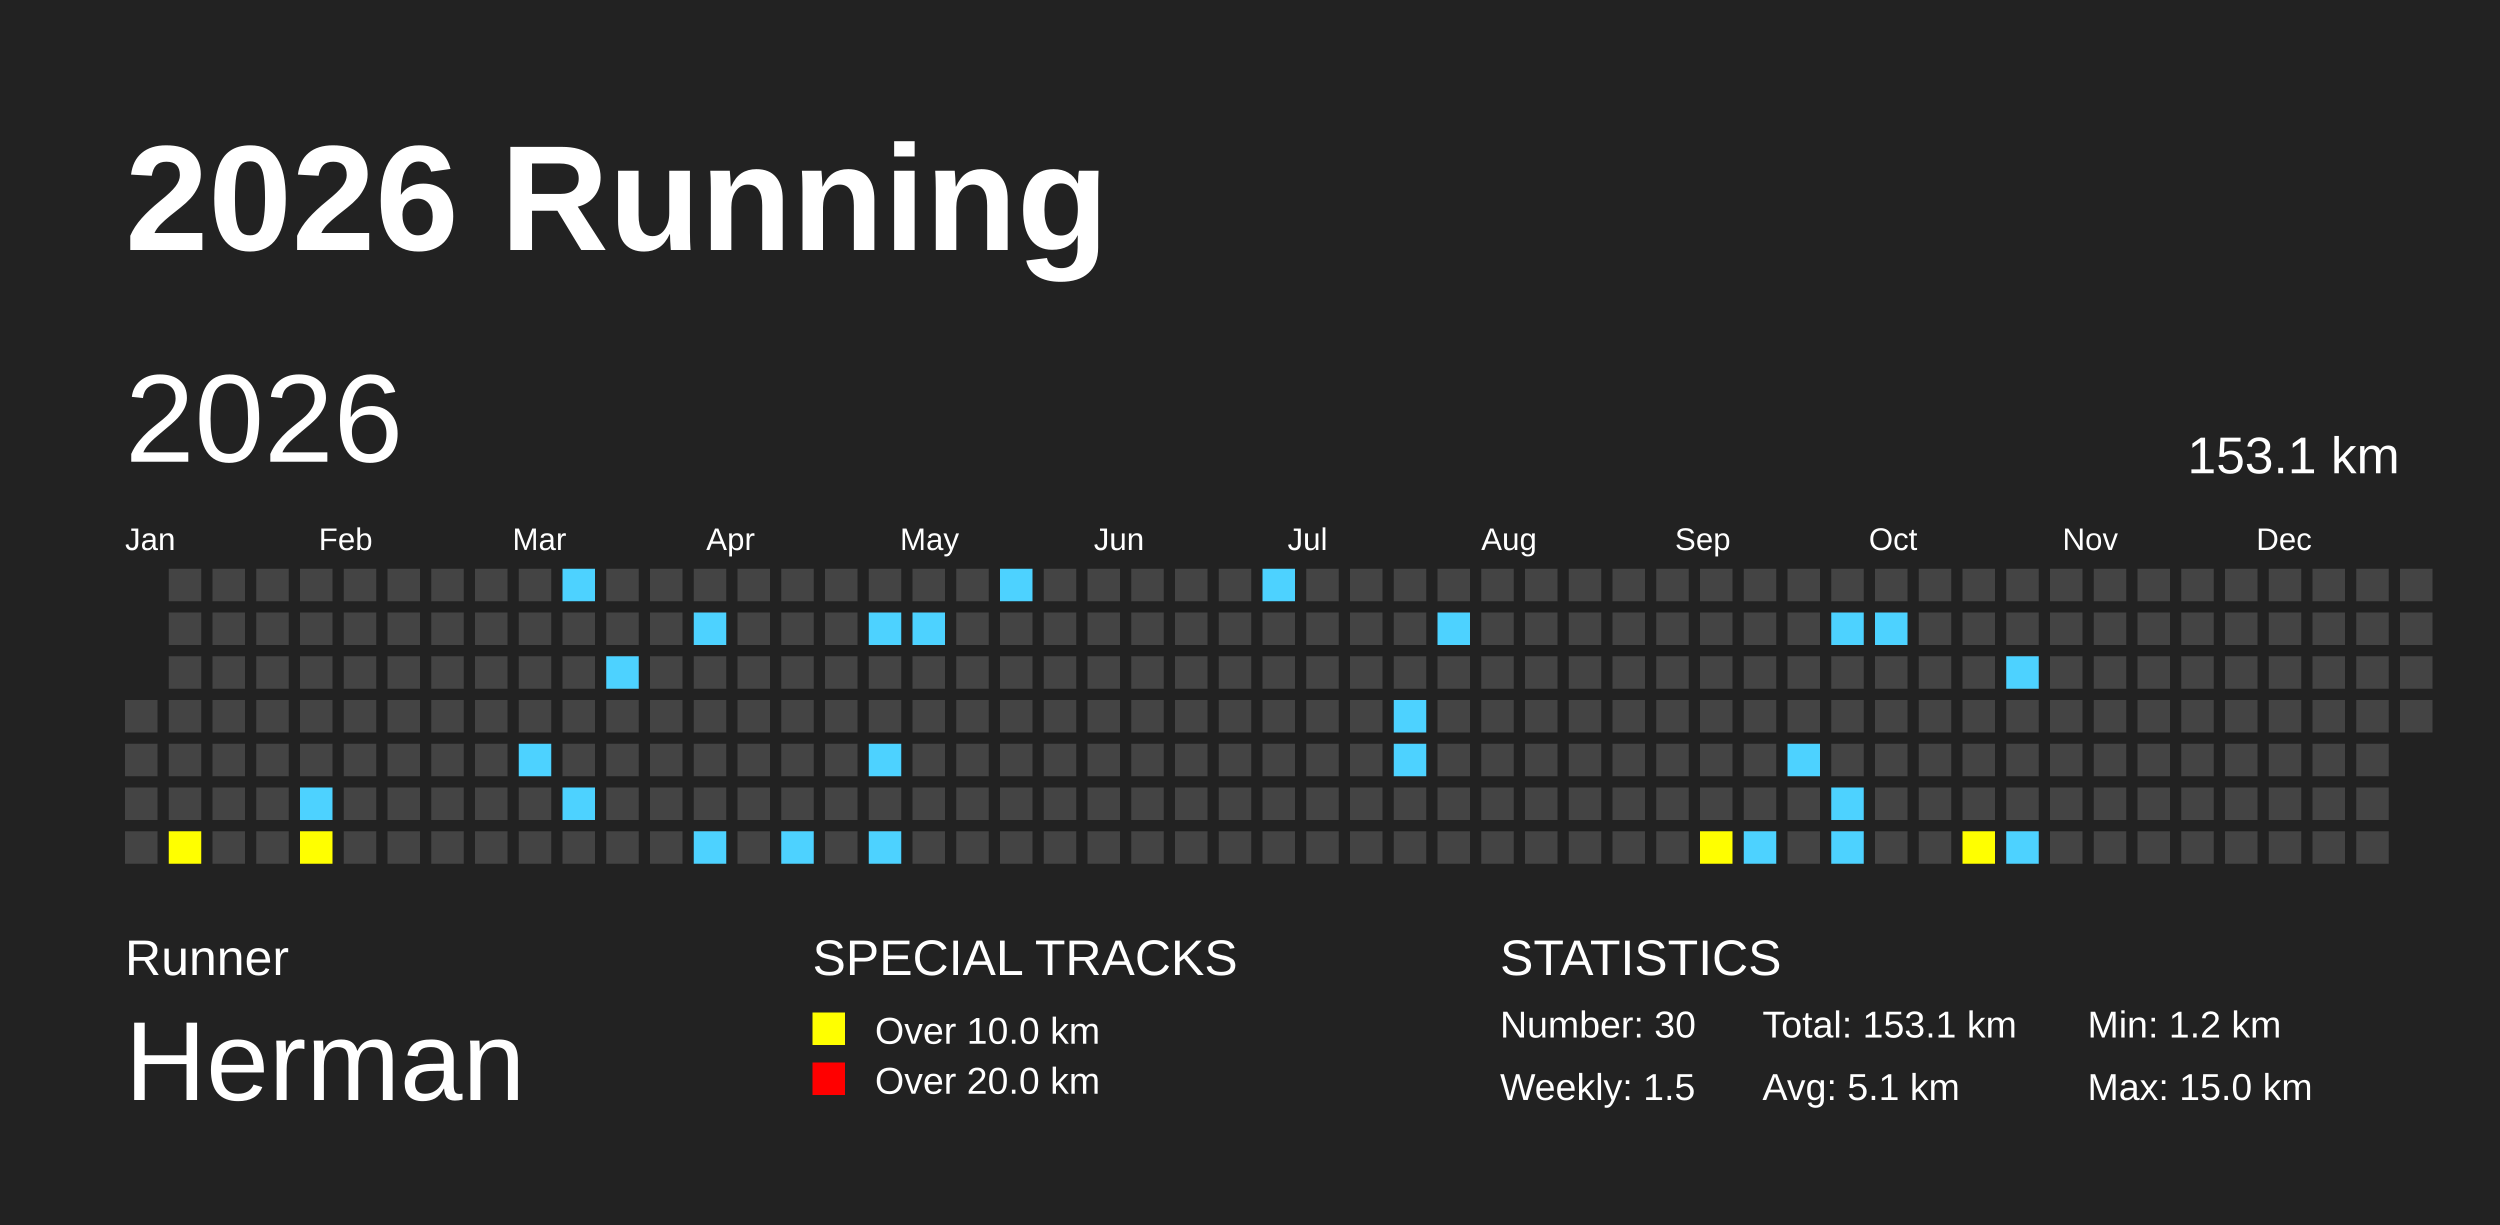
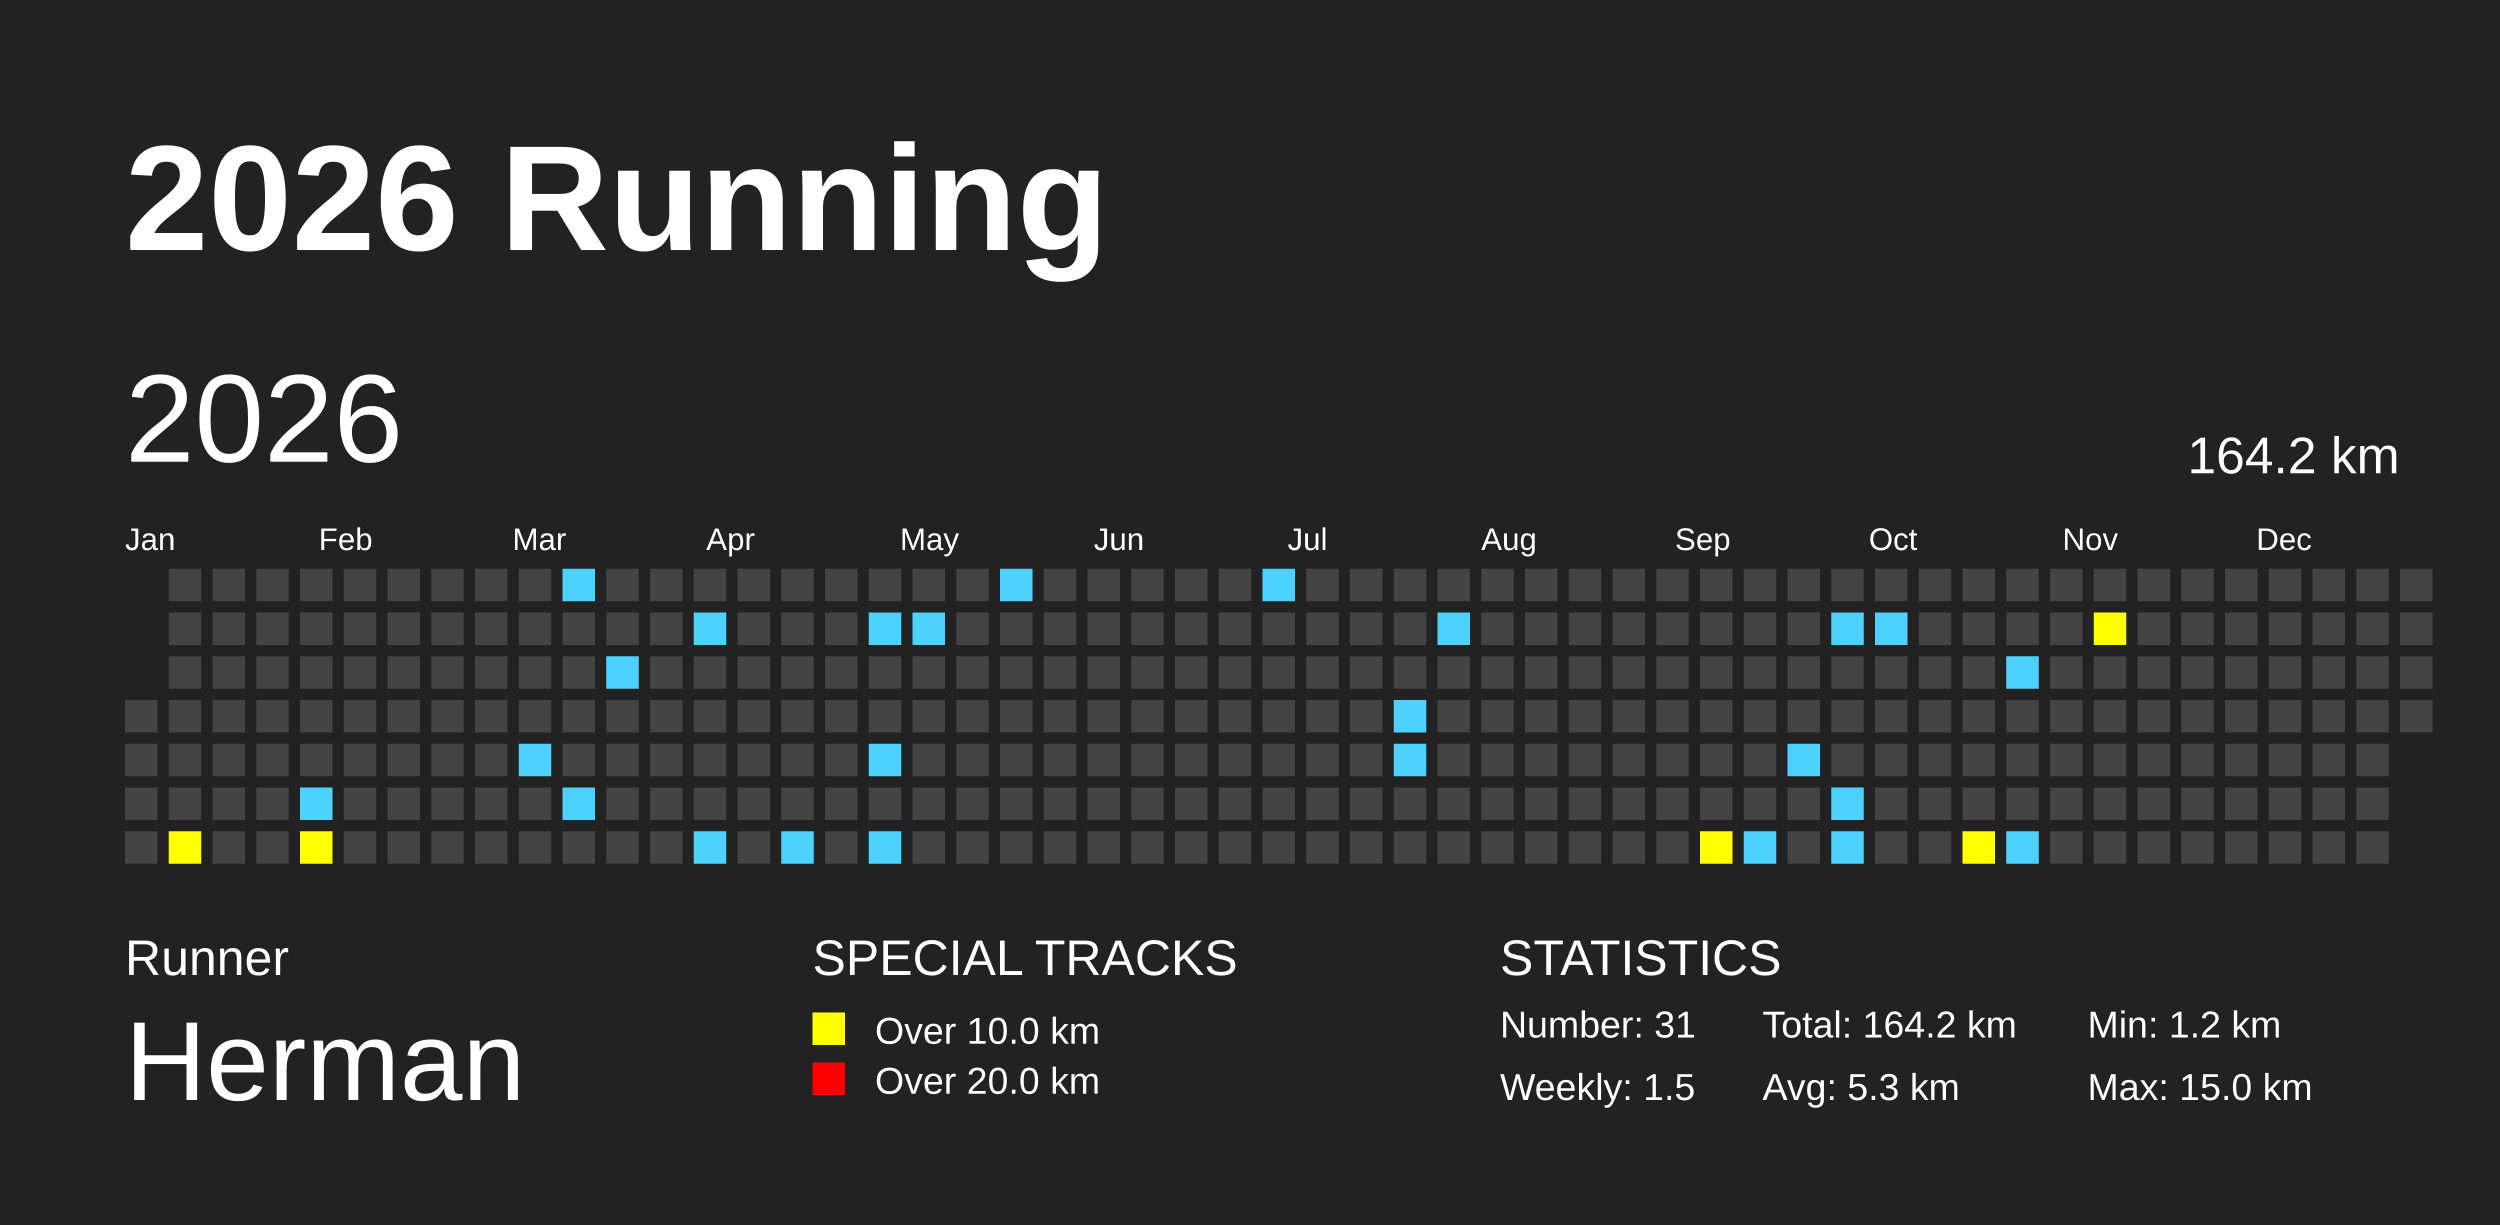
<svg xmlns="http://www.w3.org/2000/svg" baseProfile="full" height="98mm" version="1.1" viewBox="0,0,200,98" width="200mm">
  <defs />
  <rect fill="#222222" height="98" width="200" x="0" y="0" />
  <text fill="#FFFFFF" style="font-size:12px; font-family:Arial; font-weight:bold;" x="10" y="20">2026 Running</text>
  <text fill="#FFFFFF" style="font-size:4px; font-family:Arial" x="10" y="78">Runner</text>
  <text fill="#FFFFFF" style="font-size:9px; font-family:Arial" x="10" y="88">Herman</text>
  <text fill="#FFFFFF" style="font-size:4px; font-family:Arial" x="65" y="78">SPECIAL TRACKS</text>
  <rect fill="yellow" height="2.6" width="2.6" x="65" y="81" />
  <text fill="#FFFFFF" style="font-size:3px; font-family:Arial" x="70" y="83.5">Over 10.0 km</text>
  <rect fill="red" height="2.6" width="2.6" x="65" y="85" />
  <text fill="#FFFFFF" style="font-size:3px; font-family:Arial" x="70" y="87.5">Over 20.0 km</text>
  <text fill="#FFFFFF" style="font-size:4px; font-family:Arial" x="120" y="78">STATISTICS</text>
-   <text fill="#FFFFFF" style="font-size:3px; font-family:Arial" x="120" y="83">Number: 30</text>
+   <text fill="#FFFFFF" style="font-size:3px; font-family:Arial" x="120" y="83">Number: 31</text>
  <text fill="#FFFFFF" style="font-size:3px; font-family:Arial" x="120" y="88">Weekly: 1.5</text>
-   <text fill="#FFFFFF" style="font-size:3px; font-family:Arial" x="141" y="83">Total: 153.1 km</text>
-   <text fill="#FFFFFF" style="font-size:3px; font-family:Arial" x="141" y="88">Avg: 5.1 km</text>
+   <text fill="#FFFFFF" style="font-size:3px; font-family:Arial" x="141" y="83">Total: 164.2 km</text>
+   <text fill="#FFFFFF" style="font-size:3px; font-family:Arial" x="141" y="88">Avg: 5.3 km</text>
  <text fill="#FFFFFF" style="font-size:3px; font-family:Arial" x="167" y="83">Min: 1.2 km</text>
  <text fill="#FFFFFF" style="font-size:3px; font-family:Arial" x="167" y="88">Max: 15.0 km</text>
  <text dominant-baseline="hanging" fill="#FFFFFF" style="font-size:10.0px; font-family:Arial;" x="10" y="30">2026</text>
-   <text dominant-baseline="hanging" fill="#FFFFFF" style="font-size:4.125px; font-family:Arial;" x="175" y="35">153.1 km</text>
+   <text dominant-baseline="hanging" fill="#FFFFFF" style="font-size:4.125px; font-family:Arial;" x="175" y="35">164.2 km</text>
  <text fill="#FFFFFF" style="font-size:2.5px; font-family:Arial" x="10.0" y="44">Jan</text>
  <text fill="#FFFFFF" style="font-size:2.5px; font-family:Arial" x="25.5" y="44">Feb</text>
  <text fill="#FFFFFF" style="font-size:2.5px; font-family:Arial" x="41.0" y="44">Mar</text>
  <text fill="#FFFFFF" style="font-size:2.5px; font-family:Arial" x="56.5" y="44">Apr</text>
  <text fill="#FFFFFF" style="font-size:2.5px; font-family:Arial" x="72.0" y="44">May</text>
  <text fill="#FFFFFF" style="font-size:2.5px; font-family:Arial" x="87.5" y="44">Jun</text>
  <text fill="#FFFFFF" style="font-size:2.5px; font-family:Arial" x="103.0" y="44">Jul</text>
  <text fill="#FFFFFF" style="font-size:2.5px; font-family:Arial" x="118.5" y="44">Aug</text>
  <text fill="#FFFFFF" style="font-size:2.5px; font-family:Arial" x="134.0" y="44">Sep</text>
  <text fill="#FFFFFF" style="font-size:2.5px; font-family:Arial" x="149.5" y="44">Oct</text>
  <text fill="#FFFFFF" style="font-size:2.5px; font-family:Arial" x="165.0" y="44">Nov</text>
  <text fill="#FFFFFF" style="font-size:2.5px; font-family:Arial" x="180.5" y="44">Dec</text>
  <rect fill="#444444" height="2.6" width="2.6" x="10.0" y="56.0" />
  <rect fill="#444444" height="2.6" width="2.6" x="10.0" y="59.5" />
  <rect fill="#444444" height="2.6" width="2.6" x="10.0" y="63.0" />
  <rect fill="#444444" height="2.6" width="2.6" x="10.0" y="66.5" />
  <rect fill="#444444" height="2.6" width="2.6" x="13.5" y="45.5" />
  <rect fill="#444444" height="2.6" width="2.6" x="13.5" y="49.0" />
  <rect fill="#444444" height="2.6" width="2.6" x="13.5" y="52.5" />
  <rect fill="#444444" height="2.6" width="2.6" x="13.5" y="56.0" />
  <rect fill="#444444" height="2.6" width="2.6" x="13.5" y="59.5" />
  <rect fill="#444444" height="2.6" width="2.6" x="13.5" y="63.0" />
  <rect fill="yellow" height="2.6" width="2.6" x="13.5" y="66.5" />
  <rect fill="#444444" height="2.6" width="2.6" x="17.0" y="45.5" />
  <rect fill="#444444" height="2.6" width="2.6" x="17.0" y="49.0" />
  <rect fill="#444444" height="2.6" width="2.6" x="17.0" y="52.5" />
  <rect fill="#444444" height="2.6" width="2.6" x="17.0" y="56.0" />
  <rect fill="#444444" height="2.6" width="2.6" x="17.0" y="59.5" />
  <rect fill="#444444" height="2.6" width="2.6" x="17.0" y="63.0" />
  <rect fill="#444444" height="2.6" width="2.6" x="17.0" y="66.5" />
  <rect fill="#444444" height="2.6" width="2.6" x="20.5" y="45.5" />
  <rect fill="#444444" height="2.6" width="2.6" x="20.5" y="49.0" />
  <rect fill="#444444" height="2.6" width="2.6" x="20.5" y="52.5" />
  <rect fill="#444444" height="2.6" width="2.6" x="20.5" y="56.0" />
  <rect fill="#444444" height="2.6" width="2.6" x="20.5" y="59.5" />
  <rect fill="#444444" height="2.6" width="2.6" x="20.5" y="63.0" />
  <rect fill="#444444" height="2.6" width="2.6" x="20.5" y="66.5" />
  <rect fill="#444444" height="2.6" width="2.6" x="24.0" y="45.5" />
  <rect fill="#444444" height="2.6" width="2.6" x="24.0" y="49.0" />
  <rect fill="#444444" height="2.6" width="2.6" x="24.0" y="52.5" />
  <rect fill="#444444" height="2.6" width="2.6" x="24.0" y="56.0" />
  <rect fill="#444444" height="2.6" width="2.6" x="24.0" y="59.5" />
  <rect fill="#4DD2FF" height="2.6" width="2.6" x="24.0" y="63.0" />
  <rect fill="yellow" height="2.6" width="2.6" x="24.0" y="66.5" />
  <rect fill="#444444" height="2.6" width="2.6" x="27.5" y="45.5" />
  <rect fill="#444444" height="2.6" width="2.6" x="27.5" y="49.0" />
  <rect fill="#444444" height="2.6" width="2.6" x="27.5" y="52.5" />
  <rect fill="#444444" height="2.6" width="2.6" x="27.5" y="56.0" />
  <rect fill="#444444" height="2.6" width="2.6" x="27.5" y="59.5" />
  <rect fill="#444444" height="2.6" width="2.6" x="27.5" y="63.0" />
  <rect fill="#444444" height="2.6" width="2.6" x="27.5" y="66.5" />
  <rect fill="#444444" height="2.6" width="2.6" x="31.0" y="45.5" />
  <rect fill="#444444" height="2.6" width="2.6" x="31.0" y="49.0" />
  <rect fill="#444444" height="2.6" width="2.6" x="31.0" y="52.5" />
  <rect fill="#444444" height="2.6" width="2.6" x="31.0" y="56.0" />
  <rect fill="#444444" height="2.6" width="2.6" x="31.0" y="59.5" />
  <rect fill="#444444" height="2.6" width="2.6" x="31.0" y="63.0" />
  <rect fill="#444444" height="2.6" width="2.6" x="31.0" y="66.5" />
  <rect fill="#444444" height="2.6" width="2.6" x="34.5" y="45.5" />
  <rect fill="#444444" height="2.6" width="2.6" x="34.5" y="49.0" />
  <rect fill="#444444" height="2.6" width="2.6" x="34.5" y="52.5" />
  <rect fill="#444444" height="2.6" width="2.6" x="34.5" y="56.0" />
  <rect fill="#444444" height="2.6" width="2.6" x="34.5" y="59.5" />
  <rect fill="#444444" height="2.6" width="2.6" x="34.5" y="63.0" />
  <rect fill="#444444" height="2.6" width="2.6" x="34.5" y="66.5" />
  <rect fill="#444444" height="2.6" width="2.6" x="38.0" y="45.5" />
  <rect fill="#444444" height="2.6" width="2.6" x="38.0" y="49.0" />
  <rect fill="#444444" height="2.6" width="2.6" x="38.0" y="52.5" />
  <rect fill="#444444" height="2.6" width="2.6" x="38.0" y="56.0" />
  <rect fill="#444444" height="2.6" width="2.6" x="38.0" y="59.5" />
  <rect fill="#444444" height="2.6" width="2.6" x="38.0" y="63.0" />
  <rect fill="#444444" height="2.6" width="2.6" x="38.0" y="66.5" />
  <rect fill="#444444" height="2.6" width="2.6" x="41.5" y="45.5" />
  <rect fill="#444444" height="2.6" width="2.6" x="41.5" y="49.0" />
  <rect fill="#444444" height="2.6" width="2.6" x="41.5" y="52.5" />
  <rect fill="#444444" height="2.6" width="2.6" x="41.5" y="56.0" />
  <rect fill="#4DD2FF" height="2.6" width="2.6" x="41.5" y="59.5" />
  <rect fill="#444444" height="2.6" width="2.6" x="41.5" y="63.0" />
  <rect fill="#444444" height="2.6" width="2.6" x="41.5" y="66.5" />
  <rect fill="#4DD2FF" height="2.6" width="2.6" x="45.0" y="45.5" />
  <rect fill="#444444" height="2.6" width="2.6" x="45.0" y="49.0" />
  <rect fill="#444444" height="2.6" width="2.6" x="45.0" y="52.5" />
  <rect fill="#444444" height="2.6" width="2.6" x="45.0" y="56.0" />
  <rect fill="#444444" height="2.6" width="2.6" x="45.0" y="59.5" />
  <rect fill="#4DD2FF" height="2.6" width="2.6" x="45.0" y="63.0" />
  <rect fill="#444444" height="2.6" width="2.6" x="45.0" y="66.5" />
  <rect fill="#444444" height="2.6" width="2.6" x="48.5" y="45.5" />
  <rect fill="#444444" height="2.6" width="2.6" x="48.5" y="49.0" />
  <rect fill="#4DD2FF" height="2.6" width="2.6" x="48.5" y="52.5" />
  <rect fill="#444444" height="2.6" width="2.6" x="48.5" y="56.0" />
  <rect fill="#444444" height="2.6" width="2.6" x="48.5" y="59.5" />
  <rect fill="#444444" height="2.6" width="2.6" x="48.5" y="63.0" />
  <rect fill="#444444" height="2.6" width="2.6" x="48.5" y="66.5" />
  <rect fill="#444444" height="2.6" width="2.6" x="52.0" y="45.5" />
  <rect fill="#444444" height="2.6" width="2.6" x="52.0" y="49.0" />
  <rect fill="#444444" height="2.6" width="2.6" x="52.0" y="52.5" />
  <rect fill="#444444" height="2.6" width="2.6" x="52.0" y="56.0" />
  <rect fill="#444444" height="2.6" width="2.6" x="52.0" y="59.5" />
  <rect fill="#444444" height="2.6" width="2.6" x="52.0" y="63.0" />
  <rect fill="#444444" height="2.6" width="2.6" x="52.0" y="66.5" />
  <rect fill="#444444" height="2.6" width="2.6" x="55.5" y="45.5" />
  <rect fill="#4DD2FF" height="2.6" width="2.6" x="55.5" y="49.0" />
  <rect fill="#444444" height="2.6" width="2.6" x="55.5" y="52.5" />
  <rect fill="#444444" height="2.6" width="2.6" x="55.5" y="56.0" />
  <rect fill="#444444" height="2.6" width="2.6" x="55.5" y="59.5" />
  <rect fill="#444444" height="2.6" width="2.6" x="55.5" y="63.0" />
  <rect fill="#4DD2FF" height="2.6" width="2.6" x="55.5" y="66.5" />
  <rect fill="#444444" height="2.6" width="2.6" x="59.0" y="45.5" />
  <rect fill="#444444" height="2.6" width="2.6" x="59.0" y="49.0" />
  <rect fill="#444444" height="2.6" width="2.6" x="59.0" y="52.5" />
  <rect fill="#444444" height="2.6" width="2.6" x="59.0" y="56.0" />
  <rect fill="#444444" height="2.6" width="2.6" x="59.0" y="59.5" />
  <rect fill="#444444" height="2.6" width="2.6" x="59.0" y="63.0" />
  <rect fill="#444444" height="2.6" width="2.6" x="59.0" y="66.5" />
  <rect fill="#444444" height="2.6" width="2.6" x="62.5" y="45.5" />
  <rect fill="#444444" height="2.6" width="2.6" x="62.5" y="49.0" />
  <rect fill="#444444" height="2.6" width="2.6" x="62.5" y="52.5" />
  <rect fill="#444444" height="2.6" width="2.6" x="62.5" y="56.0" />
  <rect fill="#444444" height="2.6" width="2.6" x="62.5" y="59.5" />
  <rect fill="#444444" height="2.6" width="2.6" x="62.5" y="63.0" />
  <rect fill="#4DD2FF" height="2.6" width="2.6" x="62.5" y="66.5" />
  <rect fill="#444444" height="2.6" width="2.6" x="66.0" y="45.5" />
  <rect fill="#444444" height="2.6" width="2.6" x="66.0" y="49.0" />
  <rect fill="#444444" height="2.6" width="2.6" x="66.0" y="52.5" />
  <rect fill="#444444" height="2.6" width="2.6" x="66.0" y="56.0" />
  <rect fill="#444444" height="2.6" width="2.6" x="66.0" y="59.5" />
  <rect fill="#444444" height="2.6" width="2.6" x="66.0" y="63.0" />
  <rect fill="#444444" height="2.6" width="2.6" x="66.0" y="66.5" />
  <rect fill="#444444" height="2.6" width="2.6" x="69.5" y="45.5" />
  <rect fill="#4DD2FF" height="2.6" width="2.6" x="69.5" y="49.0" />
  <rect fill="#444444" height="2.6" width="2.6" x="69.5" y="52.5" />
  <rect fill="#444444" height="2.6" width="2.6" x="69.5" y="56.0" />
  <rect fill="#4DD2FF" height="2.6" width="2.6" x="69.5" y="59.5" />
  <rect fill="#444444" height="2.6" width="2.6" x="69.5" y="63.0" />
  <rect fill="#4DD2FF" height="2.6" width="2.6" x="69.5" y="66.5" />
  <rect fill="#444444" height="2.6" width="2.6" x="73.0" y="45.5" />
  <rect fill="#4DD2FF" height="2.6" width="2.6" x="73.0" y="49.0" />
  <rect fill="#444444" height="2.6" width="2.6" x="73.0" y="52.5" />
  <rect fill="#444444" height="2.6" width="2.6" x="73.0" y="56.0" />
  <rect fill="#444444" height="2.6" width="2.6" x="73.0" y="59.5" />
  <rect fill="#444444" height="2.6" width="2.6" x="73.0" y="63.0" />
  <rect fill="#444444" height="2.6" width="2.6" x="73.0" y="66.5" />
  <rect fill="#444444" height="2.6" width="2.6" x="76.5" y="45.5" />
  <rect fill="#444444" height="2.6" width="2.6" x="76.5" y="49.0" />
  <rect fill="#444444" height="2.6" width="2.6" x="76.5" y="52.5" />
  <rect fill="#444444" height="2.6" width="2.6" x="76.5" y="56.0" />
  <rect fill="#444444" height="2.6" width="2.6" x="76.5" y="59.5" />
  <rect fill="#444444" height="2.6" width="2.6" x="76.5" y="63.0" />
  <rect fill="#444444" height="2.6" width="2.6" x="76.5" y="66.5" />
  <rect fill="#4DD2FF" height="2.6" width="2.6" x="80.0" y="45.5" />
  <rect fill="#444444" height="2.6" width="2.6" x="80.0" y="49.0" />
  <rect fill="#444444" height="2.6" width="2.6" x="80.0" y="52.5" />
  <rect fill="#444444" height="2.6" width="2.6" x="80.0" y="56.0" />
  <rect fill="#444444" height="2.6" width="2.6" x="80.0" y="59.5" />
  <rect fill="#444444" height="2.6" width="2.6" x="80.0" y="63.0" />
  <rect fill="#444444" height="2.6" width="2.6" x="80.0" y="66.5" />
  <rect fill="#444444" height="2.6" width="2.6" x="83.5" y="45.5" />
  <rect fill="#444444" height="2.6" width="2.6" x="83.5" y="49.0" />
  <rect fill="#444444" height="2.6" width="2.6" x="83.5" y="52.5" />
  <rect fill="#444444" height="2.6" width="2.6" x="83.5" y="56.0" />
  <rect fill="#444444" height="2.6" width="2.6" x="83.5" y="59.5" />
  <rect fill="#444444" height="2.6" width="2.6" x="83.5" y="63.0" />
  <rect fill="#444444" height="2.6" width="2.6" x="83.5" y="66.5" />
  <rect fill="#444444" height="2.6" width="2.6" x="87.0" y="45.5" />
  <rect fill="#444444" height="2.6" width="2.6" x="87.0" y="49.0" />
  <rect fill="#444444" height="2.6" width="2.6" x="87.0" y="52.5" />
  <rect fill="#444444" height="2.6" width="2.6" x="87.0" y="56.0" />
  <rect fill="#444444" height="2.6" width="2.6" x="87.0" y="59.5" />
  <rect fill="#444444" height="2.6" width="2.6" x="87.0" y="63.0" />
  <rect fill="#444444" height="2.6" width="2.6" x="87.0" y="66.5" />
  <rect fill="#444444" height="2.6" width="2.6" x="90.5" y="45.5" />
  <rect fill="#444444" height="2.6" width="2.6" x="90.5" y="49.0" />
  <rect fill="#444444" height="2.6" width="2.6" x="90.5" y="52.5" />
  <rect fill="#444444" height="2.6" width="2.6" x="90.5" y="56.0" />
  <rect fill="#444444" height="2.6" width="2.6" x="90.5" y="59.5" />
  <rect fill="#444444" height="2.6" width="2.6" x="90.5" y="63.0" />
  <rect fill="#444444" height="2.6" width="2.6" x="90.5" y="66.5" />
  <rect fill="#444444" height="2.6" width="2.6" x="94.0" y="45.5" />
  <rect fill="#444444" height="2.6" width="2.6" x="94.0" y="49.0" />
  <rect fill="#444444" height="2.6" width="2.6" x="94.0" y="52.5" />
  <rect fill="#444444" height="2.6" width="2.6" x="94.0" y="56.0" />
  <rect fill="#444444" height="2.6" width="2.6" x="94.0" y="59.5" />
  <rect fill="#444444" height="2.6" width="2.6" x="94.0" y="63.0" />
  <rect fill="#444444" height="2.6" width="2.6" x="94.0" y="66.5" />
  <rect fill="#444444" height="2.6" width="2.6" x="97.5" y="45.5" />
  <rect fill="#444444" height="2.6" width="2.6" x="97.5" y="49.0" />
  <rect fill="#444444" height="2.6" width="2.6" x="97.5" y="52.5" />
  <rect fill="#444444" height="2.6" width="2.6" x="97.5" y="56.0" />
  <rect fill="#444444" height="2.6" width="2.6" x="97.5" y="59.5" />
  <rect fill="#444444" height="2.6" width="2.6" x="97.5" y="63.0" />
  <rect fill="#444444" height="2.6" width="2.6" x="97.5" y="66.5" />
  <rect fill="#4DD2FF" height="2.6" width="2.6" x="101.0" y="45.5" />
  <rect fill="#444444" height="2.6" width="2.6" x="101.0" y="49.0" />
  <rect fill="#444444" height="2.6" width="2.6" x="101.0" y="52.5" />
  <rect fill="#444444" height="2.6" width="2.6" x="101.0" y="56.0" />
  <rect fill="#444444" height="2.6" width="2.6" x="101.0" y="59.5" />
  <rect fill="#444444" height="2.6" width="2.6" x="101.0" y="63.0" />
  <rect fill="#444444" height="2.6" width="2.6" x="101.0" y="66.5" />
  <rect fill="#444444" height="2.6" width="2.6" x="104.5" y="45.5" />
  <rect fill="#444444" height="2.6" width="2.6" x="104.5" y="49.0" />
  <rect fill="#444444" height="2.6" width="2.6" x="104.5" y="52.5" />
  <rect fill="#444444" height="2.6" width="2.6" x="104.5" y="56.0" />
  <rect fill="#444444" height="2.6" width="2.6" x="104.5" y="59.5" />
  <rect fill="#444444" height="2.6" width="2.6" x="104.5" y="63.0" />
  <rect fill="#444444" height="2.6" width="2.6" x="104.5" y="66.5" />
  <rect fill="#444444" height="2.6" width="2.6" x="108.0" y="45.5" />
  <rect fill="#444444" height="2.6" width="2.6" x="108.0" y="49.0" />
  <rect fill="#444444" height="2.6" width="2.6" x="108.0" y="52.5" />
  <rect fill="#444444" height="2.6" width="2.6" x="108.0" y="56.0" />
  <rect fill="#444444" height="2.6" width="2.6" x="108.0" y="59.5" />
  <rect fill="#444444" height="2.6" width="2.6" x="108.0" y="63.0" />
  <rect fill="#444444" height="2.6" width="2.6" x="108.0" y="66.5" />
  <rect fill="#444444" height="2.6" width="2.6" x="111.5" y="45.5" />
  <rect fill="#444444" height="2.6" width="2.6" x="111.5" y="49.0" />
  <rect fill="#444444" height="2.6" width="2.6" x="111.5" y="52.5" />
  <rect fill="#4DD2FF" height="2.6" width="2.6" x="111.5" y="56.0" />
  <rect fill="#4DD2FF" height="2.6" width="2.6" x="111.5" y="59.5" />
  <rect fill="#444444" height="2.6" width="2.6" x="111.5" y="63.0" />
  <rect fill="#444444" height="2.6" width="2.6" x="111.5" y="66.5" />
  <rect fill="#444444" height="2.6" width="2.6" x="115.0" y="45.5" />
  <rect fill="#4DD2FF" height="2.6" width="2.6" x="115.0" y="49.0" />
  <rect fill="#444444" height="2.6" width="2.6" x="115.0" y="52.5" />
  <rect fill="#444444" height="2.6" width="2.6" x="115.0" y="56.0" />
  <rect fill="#444444" height="2.6" width="2.6" x="115.0" y="59.5" />
  <rect fill="#444444" height="2.6" width="2.6" x="115.0" y="63.0" />
  <rect fill="#444444" height="2.6" width="2.6" x="115.0" y="66.5" />
  <rect fill="#444444" height="2.6" width="2.6" x="118.5" y="45.5" />
  <rect fill="#444444" height="2.6" width="2.6" x="118.5" y="49.0" />
  <rect fill="#444444" height="2.6" width="2.6" x="118.5" y="52.5" />
  <rect fill="#444444" height="2.6" width="2.6" x="118.5" y="56.0" />
  <rect fill="#444444" height="2.6" width="2.6" x="118.5" y="59.5" />
  <rect fill="#444444" height="2.6" width="2.6" x="118.5" y="63.0" />
  <rect fill="#444444" height="2.6" width="2.6" x="118.5" y="66.5" />
  <rect fill="#444444" height="2.6" width="2.6" x="122.0" y="45.5" />
  <rect fill="#444444" height="2.6" width="2.6" x="122.0" y="49.0" />
  <rect fill="#444444" height="2.6" width="2.6" x="122.0" y="52.5" />
  <rect fill="#444444" height="2.6" width="2.6" x="122.0" y="56.0" />
  <rect fill="#444444" height="2.6" width="2.6" x="122.0" y="59.5" />
  <rect fill="#444444" height="2.6" width="2.6" x="122.0" y="63.0" />
  <rect fill="#444444" height="2.6" width="2.6" x="122.0" y="66.5" />
  <rect fill="#444444" height="2.6" width="2.6" x="125.5" y="45.5" />
  <rect fill="#444444" height="2.6" width="2.6" x="125.5" y="49.0" />
  <rect fill="#444444" height="2.6" width="2.6" x="125.5" y="52.5" />
  <rect fill="#444444" height="2.6" width="2.6" x="125.5" y="56.0" />
  <rect fill="#444444" height="2.6" width="2.6" x="125.5" y="59.5" />
  <rect fill="#444444" height="2.6" width="2.6" x="125.5" y="63.0" />
  <rect fill="#444444" height="2.6" width="2.6" x="125.5" y="66.5" />
  <rect fill="#444444" height="2.6" width="2.6" x="129.0" y="45.5" />
  <rect fill="#444444" height="2.6" width="2.6" x="129.0" y="49.0" />
  <rect fill="#444444" height="2.6" width="2.6" x="129.0" y="52.5" />
  <rect fill="#444444" height="2.6" width="2.6" x="129.0" y="56.0" />
  <rect fill="#444444" height="2.6" width="2.6" x="129.0" y="59.5" />
  <rect fill="#444444" height="2.6" width="2.6" x="129.0" y="63.0" />
  <rect fill="#444444" height="2.6" width="2.6" x="129.0" y="66.5" />
  <rect fill="#444444" height="2.6" width="2.6" x="132.5" y="45.5" />
  <rect fill="#444444" height="2.6" width="2.6" x="132.5" y="49.0" />
  <rect fill="#444444" height="2.6" width="2.6" x="132.5" y="52.5" />
  <rect fill="#444444" height="2.6" width="2.6" x="132.5" y="56.0" />
  <rect fill="#444444" height="2.6" width="2.6" x="132.5" y="59.5" />
  <rect fill="#444444" height="2.6" width="2.6" x="132.5" y="63.0" />
  <rect fill="#444444" height="2.6" width="2.6" x="132.5" y="66.5" />
  <rect fill="#444444" height="2.6" width="2.6" x="136.0" y="45.5" />
  <rect fill="#444444" height="2.6" width="2.6" x="136.0" y="49.0" />
  <rect fill="#444444" height="2.6" width="2.6" x="136.0" y="52.5" />
  <rect fill="#444444" height="2.6" width="2.6" x="136.0" y="56.0" />
  <rect fill="#444444" height="2.6" width="2.6" x="136.0" y="59.5" />
  <rect fill="#444444" height="2.6" width="2.6" x="136.0" y="63.0" />
  <rect fill="yellow" height="2.6" width="2.6" x="136.0" y="66.5" />
  <rect fill="#444444" height="2.6" width="2.6" x="139.5" y="45.5" />
  <rect fill="#444444" height="2.6" width="2.6" x="139.5" y="49.0" />
  <rect fill="#444444" height="2.6" width="2.6" x="139.5" y="52.5" />
  <rect fill="#444444" height="2.6" width="2.6" x="139.5" y="56.0" />
  <rect fill="#444444" height="2.6" width="2.6" x="139.5" y="59.5" />
  <rect fill="#444444" height="2.6" width="2.6" x="139.5" y="63.0" />
  <rect fill="#4DD2FF" height="2.6" width="2.6" x="139.5" y="66.5" />
  <rect fill="#444444" height="2.6" width="2.6" x="143.0" y="45.5" />
  <rect fill="#444444" height="2.6" width="2.6" x="143.0" y="49.0" />
  <rect fill="#444444" height="2.6" width="2.6" x="143.0" y="52.5" />
  <rect fill="#444444" height="2.6" width="2.6" x="143.0" y="56.0" />
  <rect fill="#4DD2FF" height="2.6" width="2.6" x="143.0" y="59.5" />
  <rect fill="#444444" height="2.6" width="2.6" x="143.0" y="63.0" />
  <rect fill="#444444" height="2.6" width="2.6" x="143.0" y="66.5" />
  <rect fill="#444444" height="2.6" width="2.6" x="146.5" y="45.5" />
  <rect fill="#4DD2FF" height="2.6" width="2.6" x="146.5" y="49.0" />
  <rect fill="#444444" height="2.6" width="2.6" x="146.5" y="52.5" />
  <rect fill="#444444" height="2.6" width="2.6" x="146.5" y="56.0" />
  <rect fill="#444444" height="2.6" width="2.6" x="146.5" y="59.5" />
  <rect fill="#4DD2FF" height="2.6" width="2.6" x="146.5" y="63.0" />
  <rect fill="#4DD2FF" height="2.6" width="2.6" x="146.5" y="66.5" />
  <rect fill="#444444" height="2.6" width="2.6" x="150.0" y="45.5" />
  <rect fill="#4DD2FF" height="2.6" width="2.6" x="150.0" y="49.0" />
  <rect fill="#444444" height="2.6" width="2.6" x="150.0" y="52.5" />
  <rect fill="#444444" height="2.6" width="2.6" x="150.0" y="56.0" />
  <rect fill="#444444" height="2.6" width="2.6" x="150.0" y="59.5" />
  <rect fill="#444444" height="2.6" width="2.6" x="150.0" y="63.0" />
  <rect fill="#444444" height="2.6" width="2.6" x="150.0" y="66.5" />
  <rect fill="#444444" height="2.6" width="2.6" x="153.5" y="45.5" />
  <rect fill="#444444" height="2.6" width="2.6" x="153.5" y="49.0" />
  <rect fill="#444444" height="2.6" width="2.6" x="153.5" y="52.5" />
  <rect fill="#444444" height="2.6" width="2.6" x="153.5" y="56.0" />
  <rect fill="#444444" height="2.6" width="2.6" x="153.5" y="59.5" />
  <rect fill="#444444" height="2.6" width="2.6" x="153.5" y="63.0" />
  <rect fill="#444444" height="2.6" width="2.6" x="153.5" y="66.5" />
  <rect fill="#444444" height="2.6" width="2.6" x="157.0" y="45.5" />
  <rect fill="#444444" height="2.6" width="2.6" x="157.0" y="49.0" />
  <rect fill="#444444" height="2.6" width="2.6" x="157.0" y="52.5" />
  <rect fill="#444444" height="2.6" width="2.6" x="157.0" y="56.0" />
  <rect fill="#444444" height="2.6" width="2.6" x="157.0" y="59.5" />
  <rect fill="#444444" height="2.6" width="2.6" x="157.0" y="63.0" />
  <rect fill="yellow" height="2.6" width="2.6" x="157.0" y="66.5" />
  <rect fill="#444444" height="2.6" width="2.6" x="160.5" y="45.5" />
  <rect fill="#444444" height="2.6" width="2.6" x="160.5" y="49.0" />
  <rect fill="#4DD2FF" height="2.6" width="2.6" x="160.5" y="52.5" />
  <rect fill="#444444" height="2.6" width="2.6" x="160.5" y="56.0" />
  <rect fill="#444444" height="2.6" width="2.6" x="160.5" y="59.5" />
  <rect fill="#444444" height="2.6" width="2.6" x="160.5" y="63.0" />
  <rect fill="#4DD2FF" height="2.6" width="2.6" x="160.5" y="66.5" />
  <rect fill="#444444" height="2.6" width="2.6" x="164.0" y="45.5" />
  <rect fill="#444444" height="2.6" width="2.6" x="164.0" y="49.0" />
  <rect fill="#444444" height="2.6" width="2.6" x="164.0" y="52.5" />
  <rect fill="#444444" height="2.6" width="2.6" x="164.0" y="56.0" />
  <rect fill="#444444" height="2.6" width="2.6" x="164.0" y="59.5" />
  <rect fill="#444444" height="2.6" width="2.6" x="164.0" y="63.0" />
  <rect fill="#444444" height="2.6" width="2.6" x="164.0" y="66.5" />
  <rect fill="#444444" height="2.6" width="2.6" x="167.5" y="45.5" />
-   <rect fill="#444444" height="2.6" width="2.6" x="167.5" y="49.0" />
+   <rect fill="yellow" height="2.6" width="2.6" x="167.5" y="49.0" />
  <rect fill="#444444" height="2.6" width="2.6" x="167.5" y="52.5" />
  <rect fill="#444444" height="2.6" width="2.6" x="167.5" y="56.0" />
  <rect fill="#444444" height="2.6" width="2.6" x="167.5" y="59.5" />
  <rect fill="#444444" height="2.6" width="2.6" x="167.5" y="63.0" />
  <rect fill="#444444" height="2.6" width="2.6" x="167.5" y="66.5" />
  <rect fill="#444444" height="2.6" width="2.6" x="171.0" y="45.5" />
  <rect fill="#444444" height="2.6" width="2.6" x="171.0" y="49.0" />
  <rect fill="#444444" height="2.6" width="2.6" x="171.0" y="52.5" />
  <rect fill="#444444" height="2.6" width="2.6" x="171.0" y="56.0" />
  <rect fill="#444444" height="2.6" width="2.6" x="171.0" y="59.5" />
  <rect fill="#444444" height="2.6" width="2.6" x="171.0" y="63.0" />
  <rect fill="#444444" height="2.6" width="2.6" x="171.0" y="66.5" />
  <rect fill="#444444" height="2.6" width="2.6" x="174.5" y="45.5" />
  <rect fill="#444444" height="2.6" width="2.6" x="174.5" y="49.0" />
  <rect fill="#444444" height="2.6" width="2.6" x="174.5" y="52.5" />
  <rect fill="#444444" height="2.6" width="2.6" x="174.5" y="56.0" />
  <rect fill="#444444" height="2.6" width="2.6" x="174.5" y="59.5" />
  <rect fill="#444444" height="2.6" width="2.6" x="174.5" y="63.0" />
  <rect fill="#444444" height="2.6" width="2.6" x="174.5" y="66.5" />
  <rect fill="#444444" height="2.6" width="2.6" x="178.0" y="45.5" />
  <rect fill="#444444" height="2.6" width="2.6" x="178.0" y="49.0" />
  <rect fill="#444444" height="2.6" width="2.6" x="178.0" y="52.5" />
  <rect fill="#444444" height="2.6" width="2.6" x="178.0" y="56.0" />
  <rect fill="#444444" height="2.6" width="2.6" x="178.0" y="59.5" />
  <rect fill="#444444" height="2.6" width="2.6" x="178.0" y="63.0" />
  <rect fill="#444444" height="2.6" width="2.6" x="178.0" y="66.5" />
  <rect fill="#444444" height="2.6" width="2.6" x="181.5" y="45.5" />
  <rect fill="#444444" height="2.6" width="2.6" x="181.5" y="49.0" />
  <rect fill="#444444" height="2.6" width="2.6" x="181.5" y="52.5" />
  <rect fill="#444444" height="2.6" width="2.6" x="181.5" y="56.0" />
  <rect fill="#444444" height="2.6" width="2.6" x="181.5" y="59.5" />
  <rect fill="#444444" height="2.6" width="2.6" x="181.5" y="63.0" />
  <rect fill="#444444" height="2.6" width="2.6" x="181.5" y="66.5" />
  <rect fill="#444444" height="2.6" width="2.6" x="185.0" y="45.5" />
  <rect fill="#444444" height="2.6" width="2.6" x="185.0" y="49.0" />
  <rect fill="#444444" height="2.6" width="2.6" x="185.0" y="52.5" />
  <rect fill="#444444" height="2.6" width="2.6" x="185.0" y="56.0" />
  <rect fill="#444444" height="2.6" width="2.6" x="185.0" y="59.5" />
  <rect fill="#444444" height="2.6" width="2.6" x="185.0" y="63.0" />
  <rect fill="#444444" height="2.6" width="2.6" x="185.0" y="66.5" />
  <rect fill="#444444" height="2.6" width="2.6" x="188.5" y="45.5" />
  <rect fill="#444444" height="2.6" width="2.6" x="188.5" y="49.0" />
  <rect fill="#444444" height="2.6" width="2.6" x="188.5" y="52.5" />
  <rect fill="#444444" height="2.6" width="2.6" x="188.5" y="56.0" />
  <rect fill="#444444" height="2.6" width="2.6" x="188.5" y="59.5" />
  <rect fill="#444444" height="2.6" width="2.6" x="188.5" y="63.0" />
  <rect fill="#444444" height="2.6" width="2.6" x="188.5" y="66.5" />
  <rect fill="#444444" height="2.6" width="2.6" x="192.0" y="45.5" />
  <rect fill="#444444" height="2.6" width="2.6" x="192.0" y="49.0" />
  <rect fill="#444444" height="2.6" width="2.6" x="192.0" y="52.5" />
  <rect fill="#444444" height="2.6" width="2.6" x="192.0" y="56.0" />
</svg>
